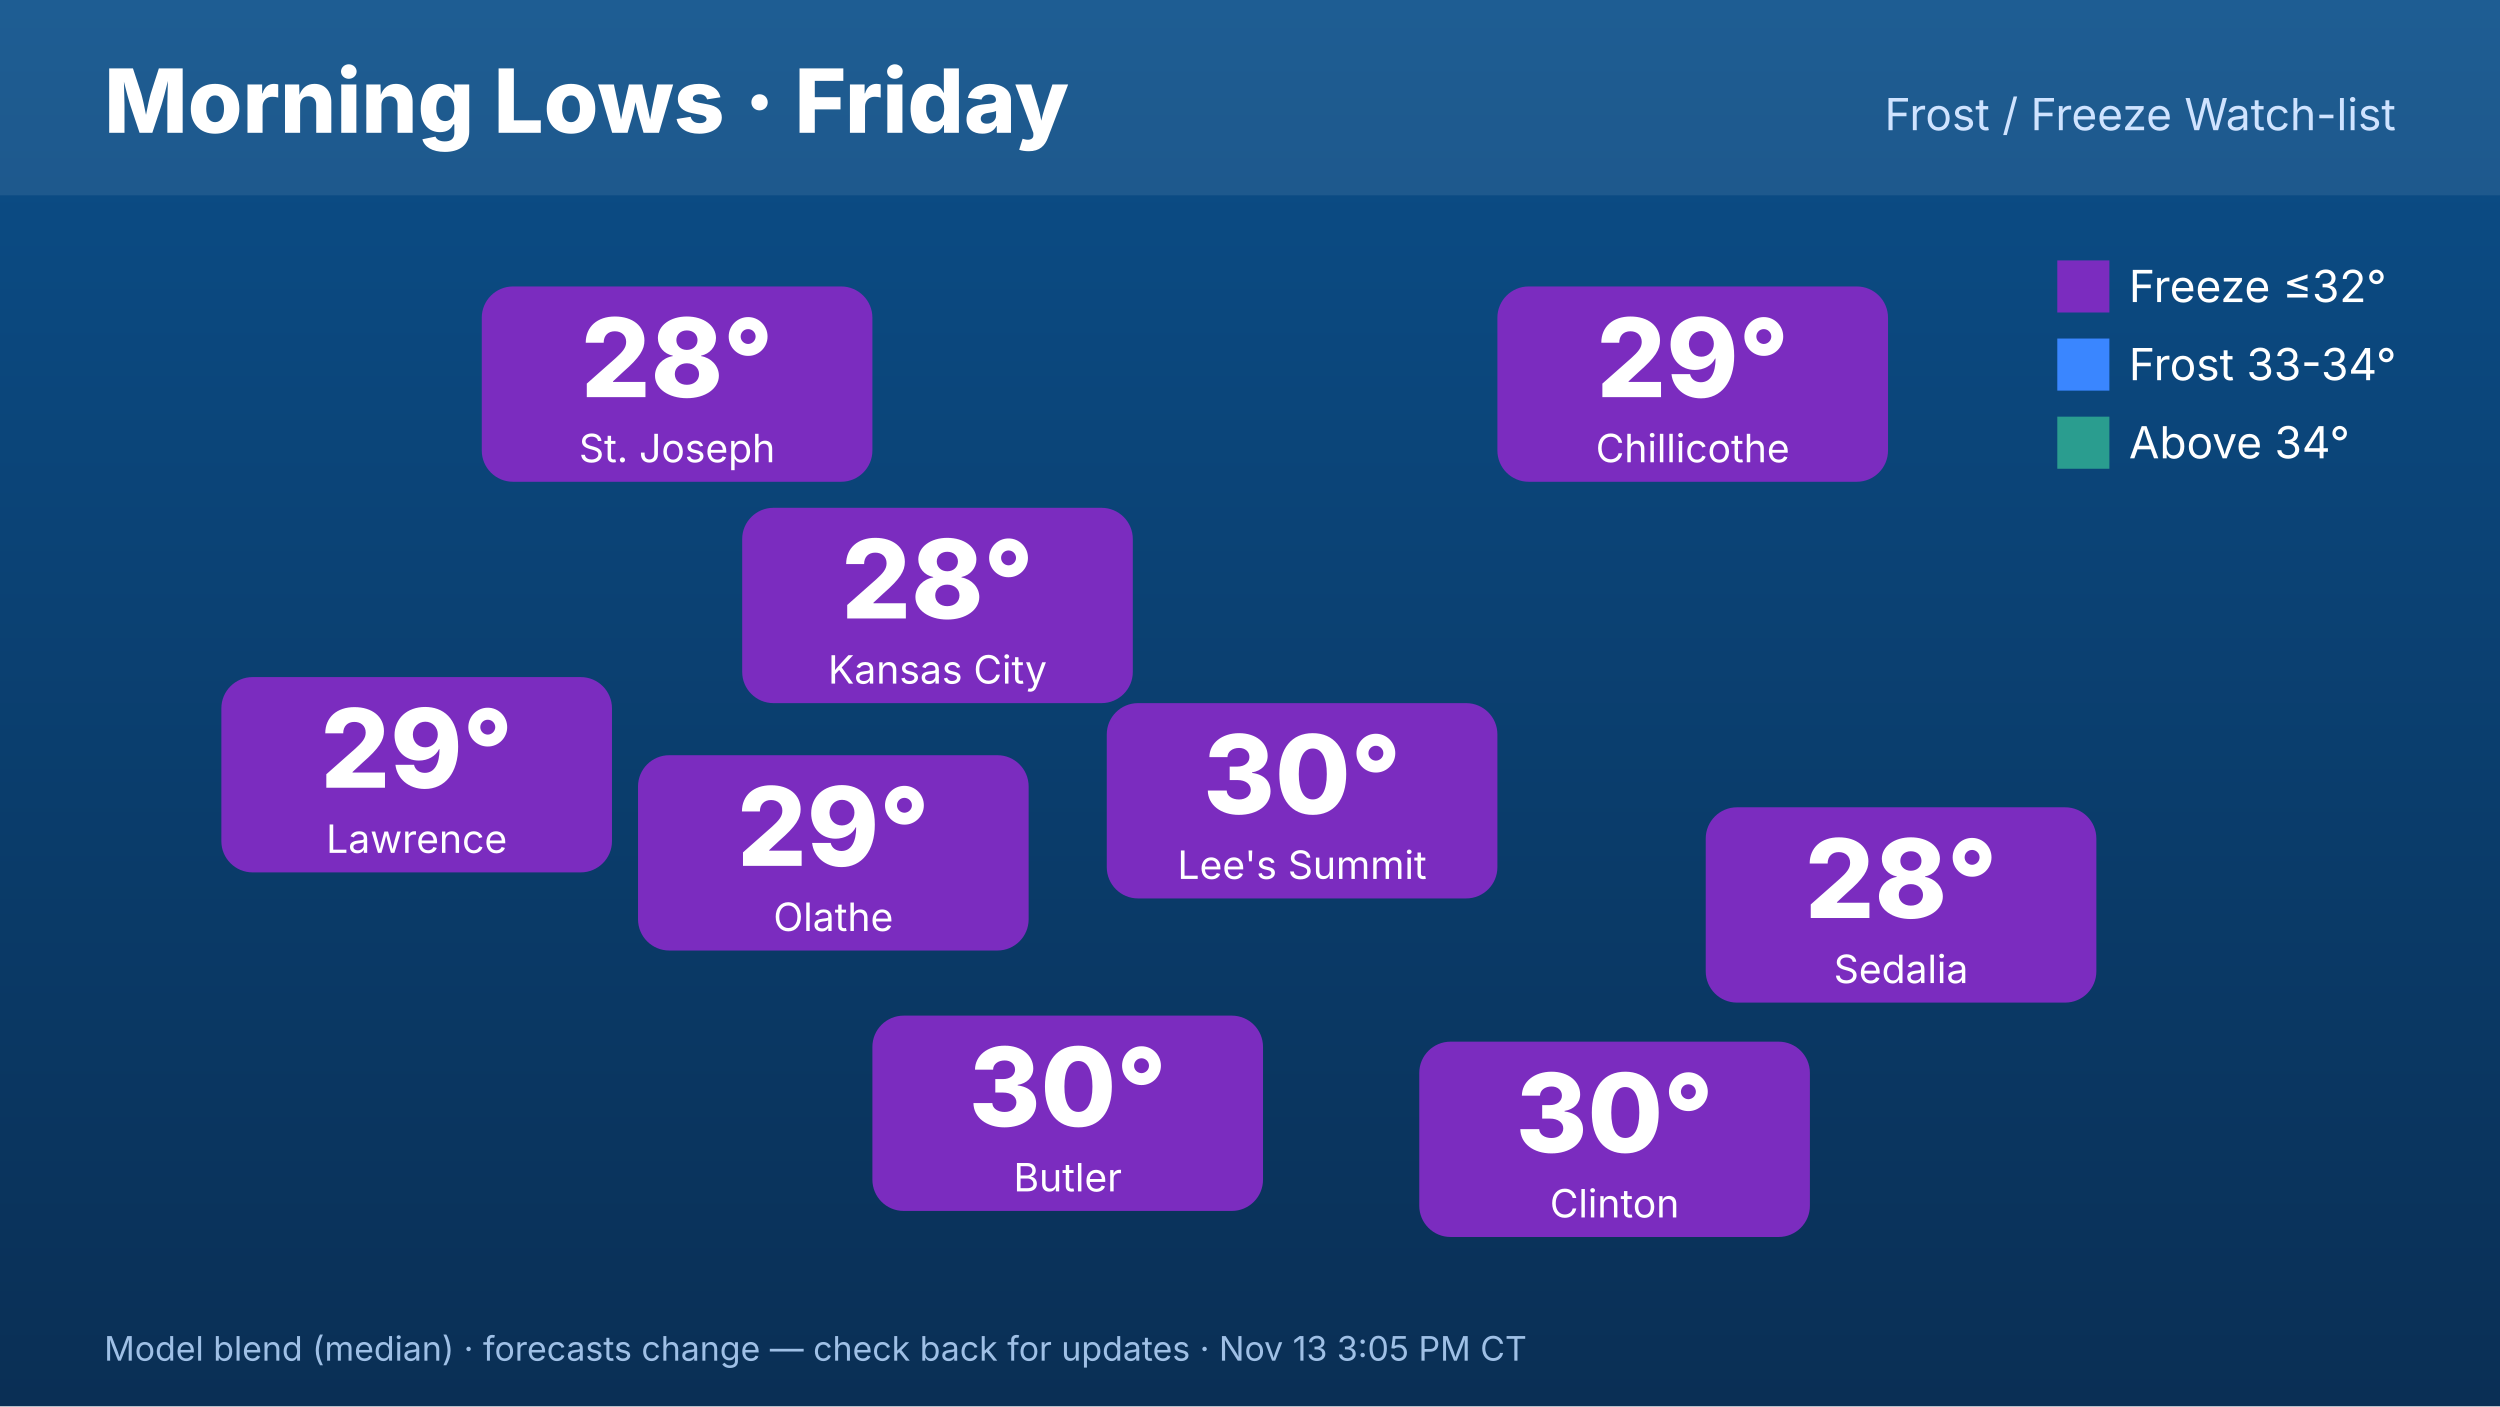
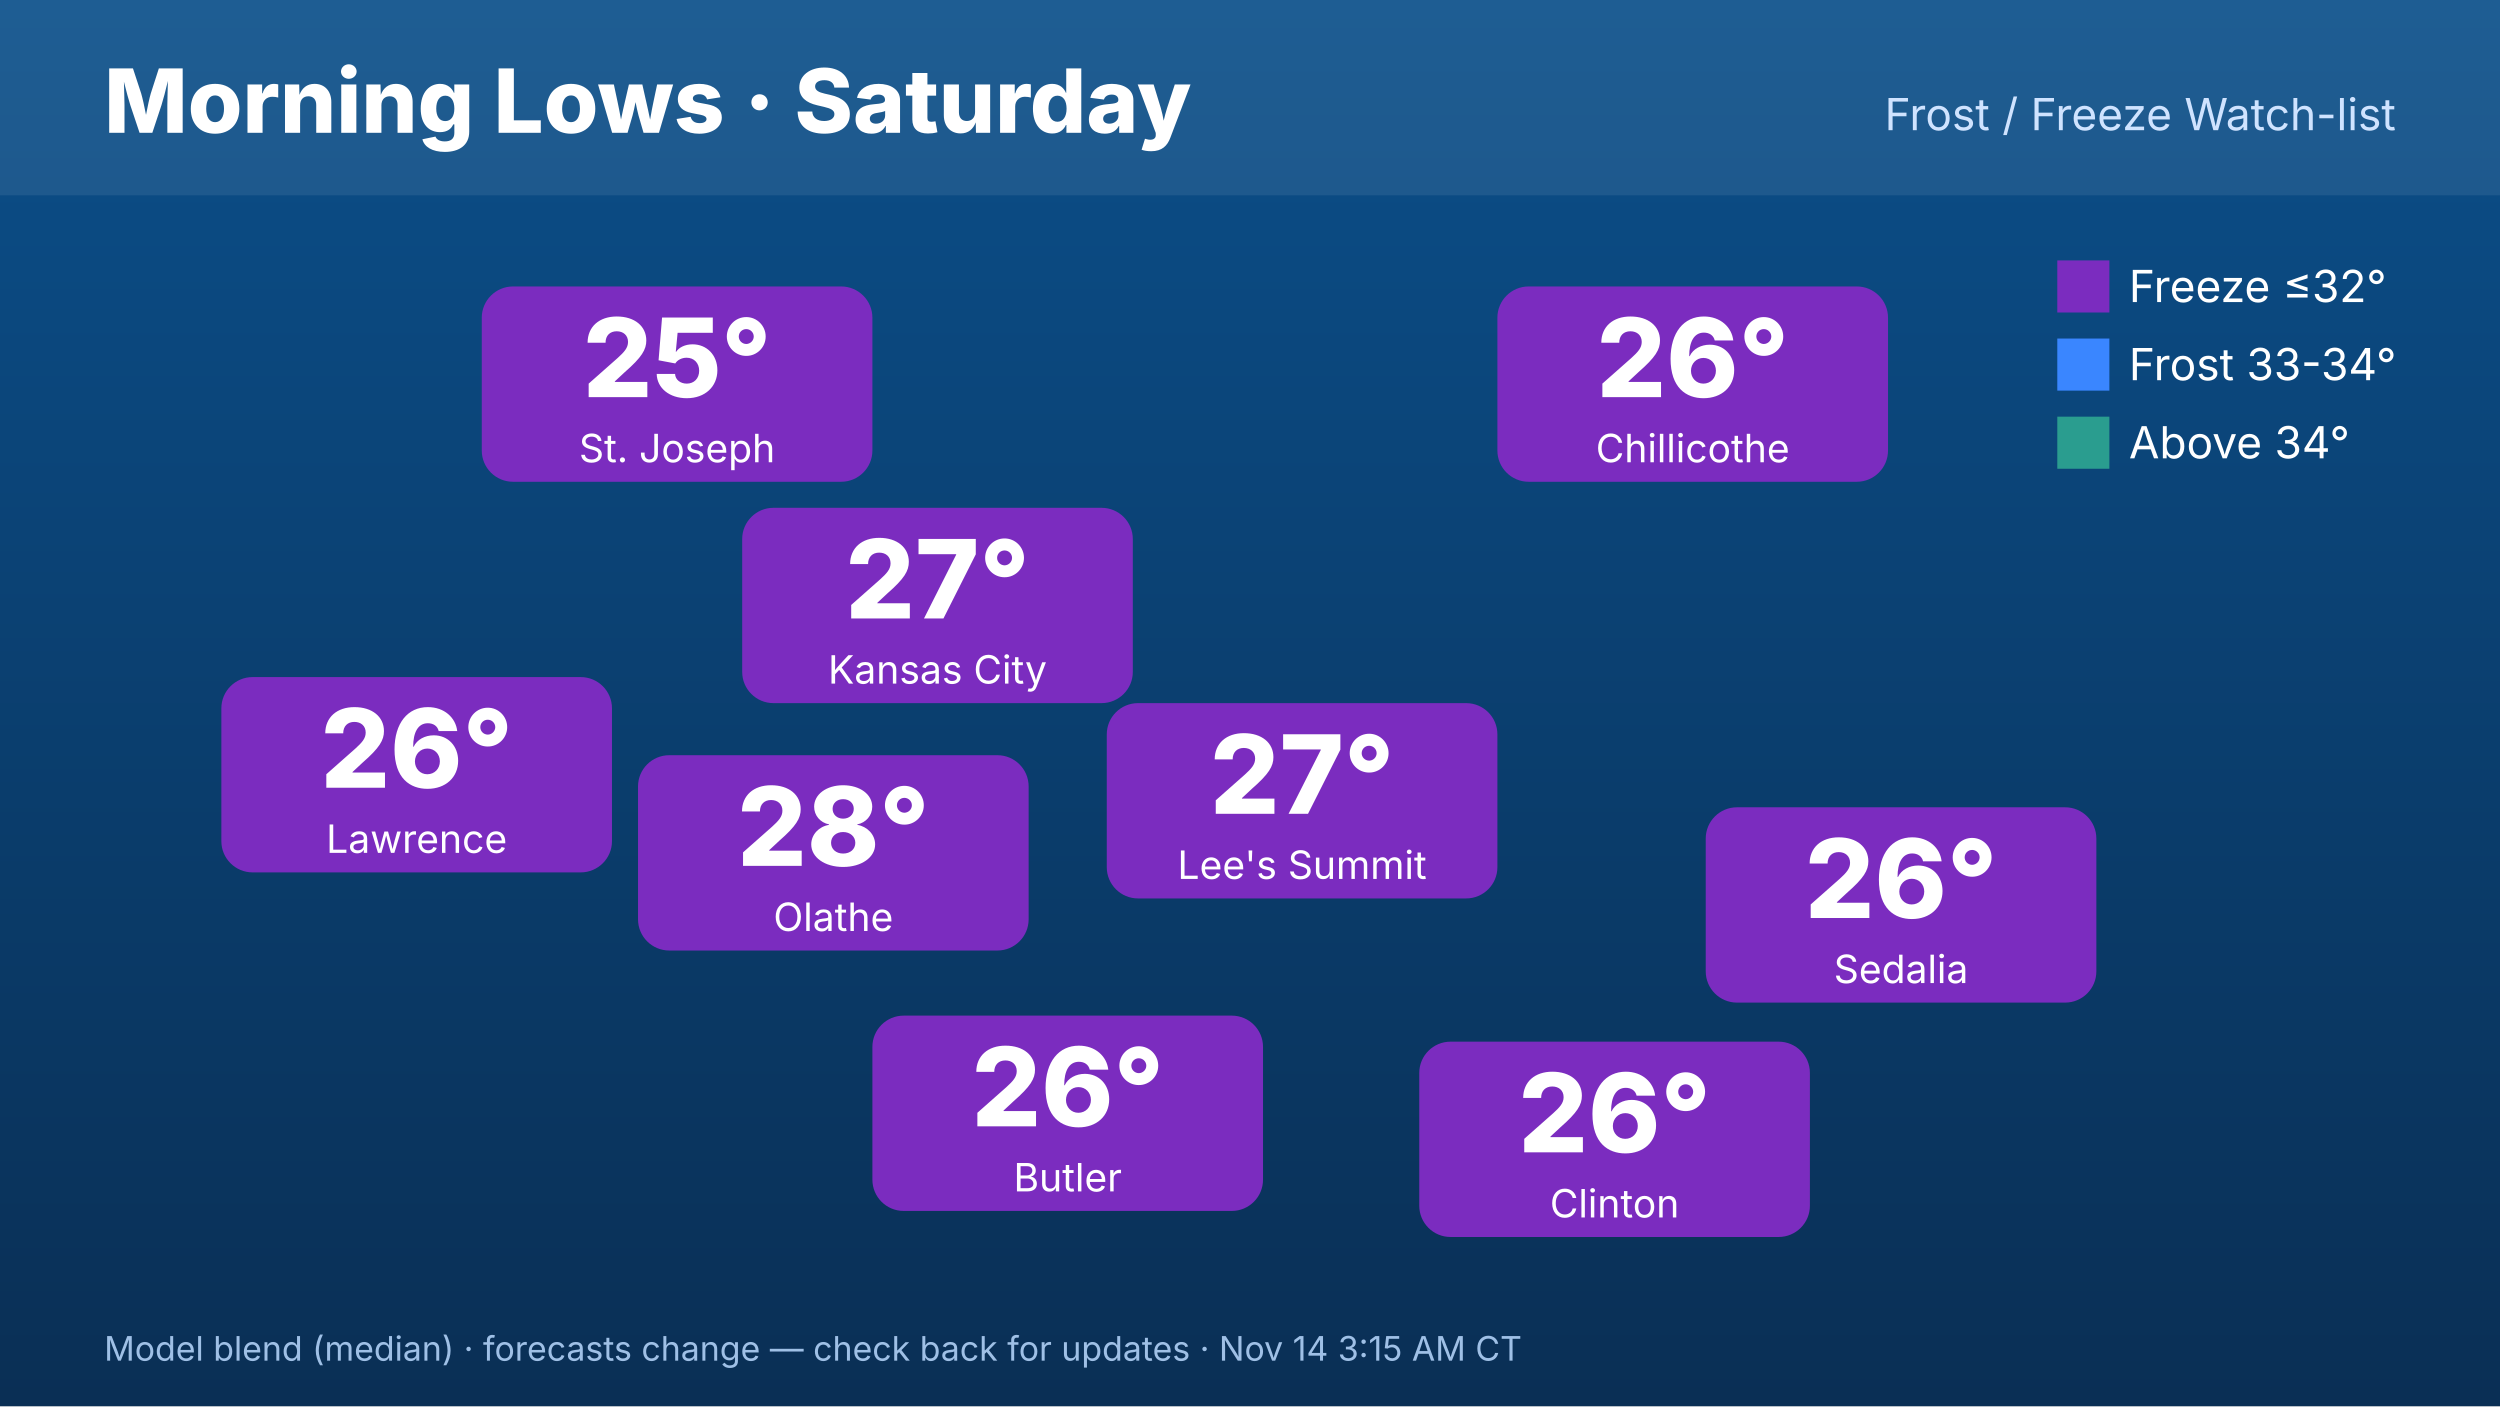
<svg xmlns="http://www.w3.org/2000/svg" width="1920" height="1080" viewBox="0 0 1920 1080" font-family="Inter,Helvetica,Arial,sans-serif">
  <defs>
    <linearGradient id="bg" x1="0" y1="0" x2="0" y2="1">
      <stop offset="0" stop-color="#0b4f8a" />
      <stop offset="1" stop-color="#0a2f55" />
    </linearGradient>
  </defs>
  <rect width="1920" height="1080" fill="url(#bg)" />
  <rect x="0" y="0" width="1920" height="150" fill="#ffffff" opacity=".08" />
-   <text x="80" y="102" font-size="68" font-weight="800" fill="#fff">Morning Lows · Friday</text>
+   <text x="80" y="102" font-size="68" font-weight="800" fill="#fff">Morning Lows · Saturday</text>
  <text x="1840" y="100" font-size="34" fill="#cfe3ff" text-anchor="end">Frost / Freeze Watch-list</text>
  <rect x="570" y="390" width="300" height="150" rx="24" fill="#7b2cbf" />
-   <text x="720" y="475" font-size="84" font-weight="800" fill="#fff" text-anchor="middle">28°</text>
+   <text x="720" y="475" font-size="84" font-weight="800" fill="#fff" text-anchor="middle">27°</text>
  <text x="720" y="525" font-size="30" fill="#fff" text-anchor="middle">Kansas City</text>
  <rect x="370" y="220" width="300" height="150" rx="24" fill="#7b2cbf" />
-   <text x="520" y="305" font-size="84" font-weight="800" fill="#fff" text-anchor="middle">28°</text>
+   <text x="520" y="305" font-size="84" font-weight="800" fill="#fff" text-anchor="middle">25°</text>
  <text x="520" y="355" font-size="30" fill="#fff" text-anchor="middle">St. Joseph</text>
  <rect x="170" y="520" width="300" height="150" rx="24" fill="#7b2cbf" />
-   <text x="320" y="605" font-size="84" font-weight="800" fill="#fff" text-anchor="middle">29°</text>
+   <text x="320" y="605" font-size="84" font-weight="800" fill="#fff" text-anchor="middle">26°</text>
  <text x="320" y="655" font-size="30" fill="#fff" text-anchor="middle">Lawrence</text>
  <rect x="1150" y="220" width="300" height="150" rx="24" fill="#7b2cbf" />
-   <text x="1300" y="305" font-size="84" font-weight="800" fill="#fff" text-anchor="middle">29°</text>
+   <text x="1300" y="305" font-size="84" font-weight="800" fill="#fff" text-anchor="middle">26°</text>
  <text x="1300" y="355" font-size="30" fill="#fff" text-anchor="middle">Chillicothe</text>
  <rect x="1310" y="620" width="300" height="150" rx="24" fill="#7b2cbf" />
-   <text x="1460" y="705" font-size="84" font-weight="800" fill="#fff" text-anchor="middle">28°</text>
+   <text x="1460" y="705" font-size="84" font-weight="800" fill="#fff" text-anchor="middle">26°</text>
  <text x="1460" y="755" font-size="30" fill="#fff" text-anchor="middle">Sedalia</text>
  <rect x="1090" y="800" width="300" height="150" rx="24" fill="#7b2cbf" />
-   <text x="1240" y="885" font-size="84" font-weight="800" fill="#fff" text-anchor="middle">30°</text>
+   <text x="1240" y="885" font-size="84" font-weight="800" fill="#fff" text-anchor="middle">26°</text>
  <text x="1240" y="935" font-size="30" fill="#fff" text-anchor="middle">Clinton</text>
  <rect x="670" y="780" width="300" height="150" rx="24" fill="#7b2cbf" />
-   <text x="820" y="865" font-size="84" font-weight="800" fill="#fff" text-anchor="middle">30°</text>
+   <text x="820" y="865" font-size="84" font-weight="800" fill="#fff" text-anchor="middle">26°</text>
  <text x="820" y="915" font-size="30" fill="#fff" text-anchor="middle">Butler</text>
  <rect x="490" y="580" width="300" height="150" rx="24" fill="#7b2cbf" />
-   <text x="640" y="665" font-size="84" font-weight="800" fill="#fff" text-anchor="middle">29°</text>
+   <text x="640" y="665" font-size="84" font-weight="800" fill="#fff" text-anchor="middle">28°</text>
  <text x="640" y="715" font-size="30" fill="#fff" text-anchor="middle">Olathe</text>
  <rect x="850" y="540" width="300" height="150" rx="24" fill="#7b2cbf" />
-   <text x="1000" y="625" font-size="84" font-weight="800" fill="#fff" text-anchor="middle">30°</text>
+   <text x="1000" y="625" font-size="84" font-weight="800" fill="#fff" text-anchor="middle">27°</text>
  <text x="1000" y="675" font-size="30" fill="#fff" text-anchor="middle">Lee's Summit</text>
  <g font-size="34" fill="#fff">
    <rect x="1580" y="200" width="40" height="40" fill="#7b2cbf" />
    <text x="1635" y="232">Freeze ≤32°</text>
    <rect x="1580" y="260" width="40" height="40" fill="#3a86ff" />
    <text x="1635" y="292">Frost 33-34°</text>
    <rect x="1580" y="320" width="40" height="40" fill="#2a9d8f" />
    <text x="1635" y="352">Above 34°</text>
  </g>
-   <text x="80" y="1045" font-size="26" fill="#9fc0e6">Model blend (median) · forecasts change — check back for updates · Nov 13 3:05 PM CT</text>
+   <text x="80" y="1045" font-size="26" fill="#9fc0e6">Model blend (median) · forecasts change — check back for updates · Nov 14 3:15 AM CT</text>
</svg>
